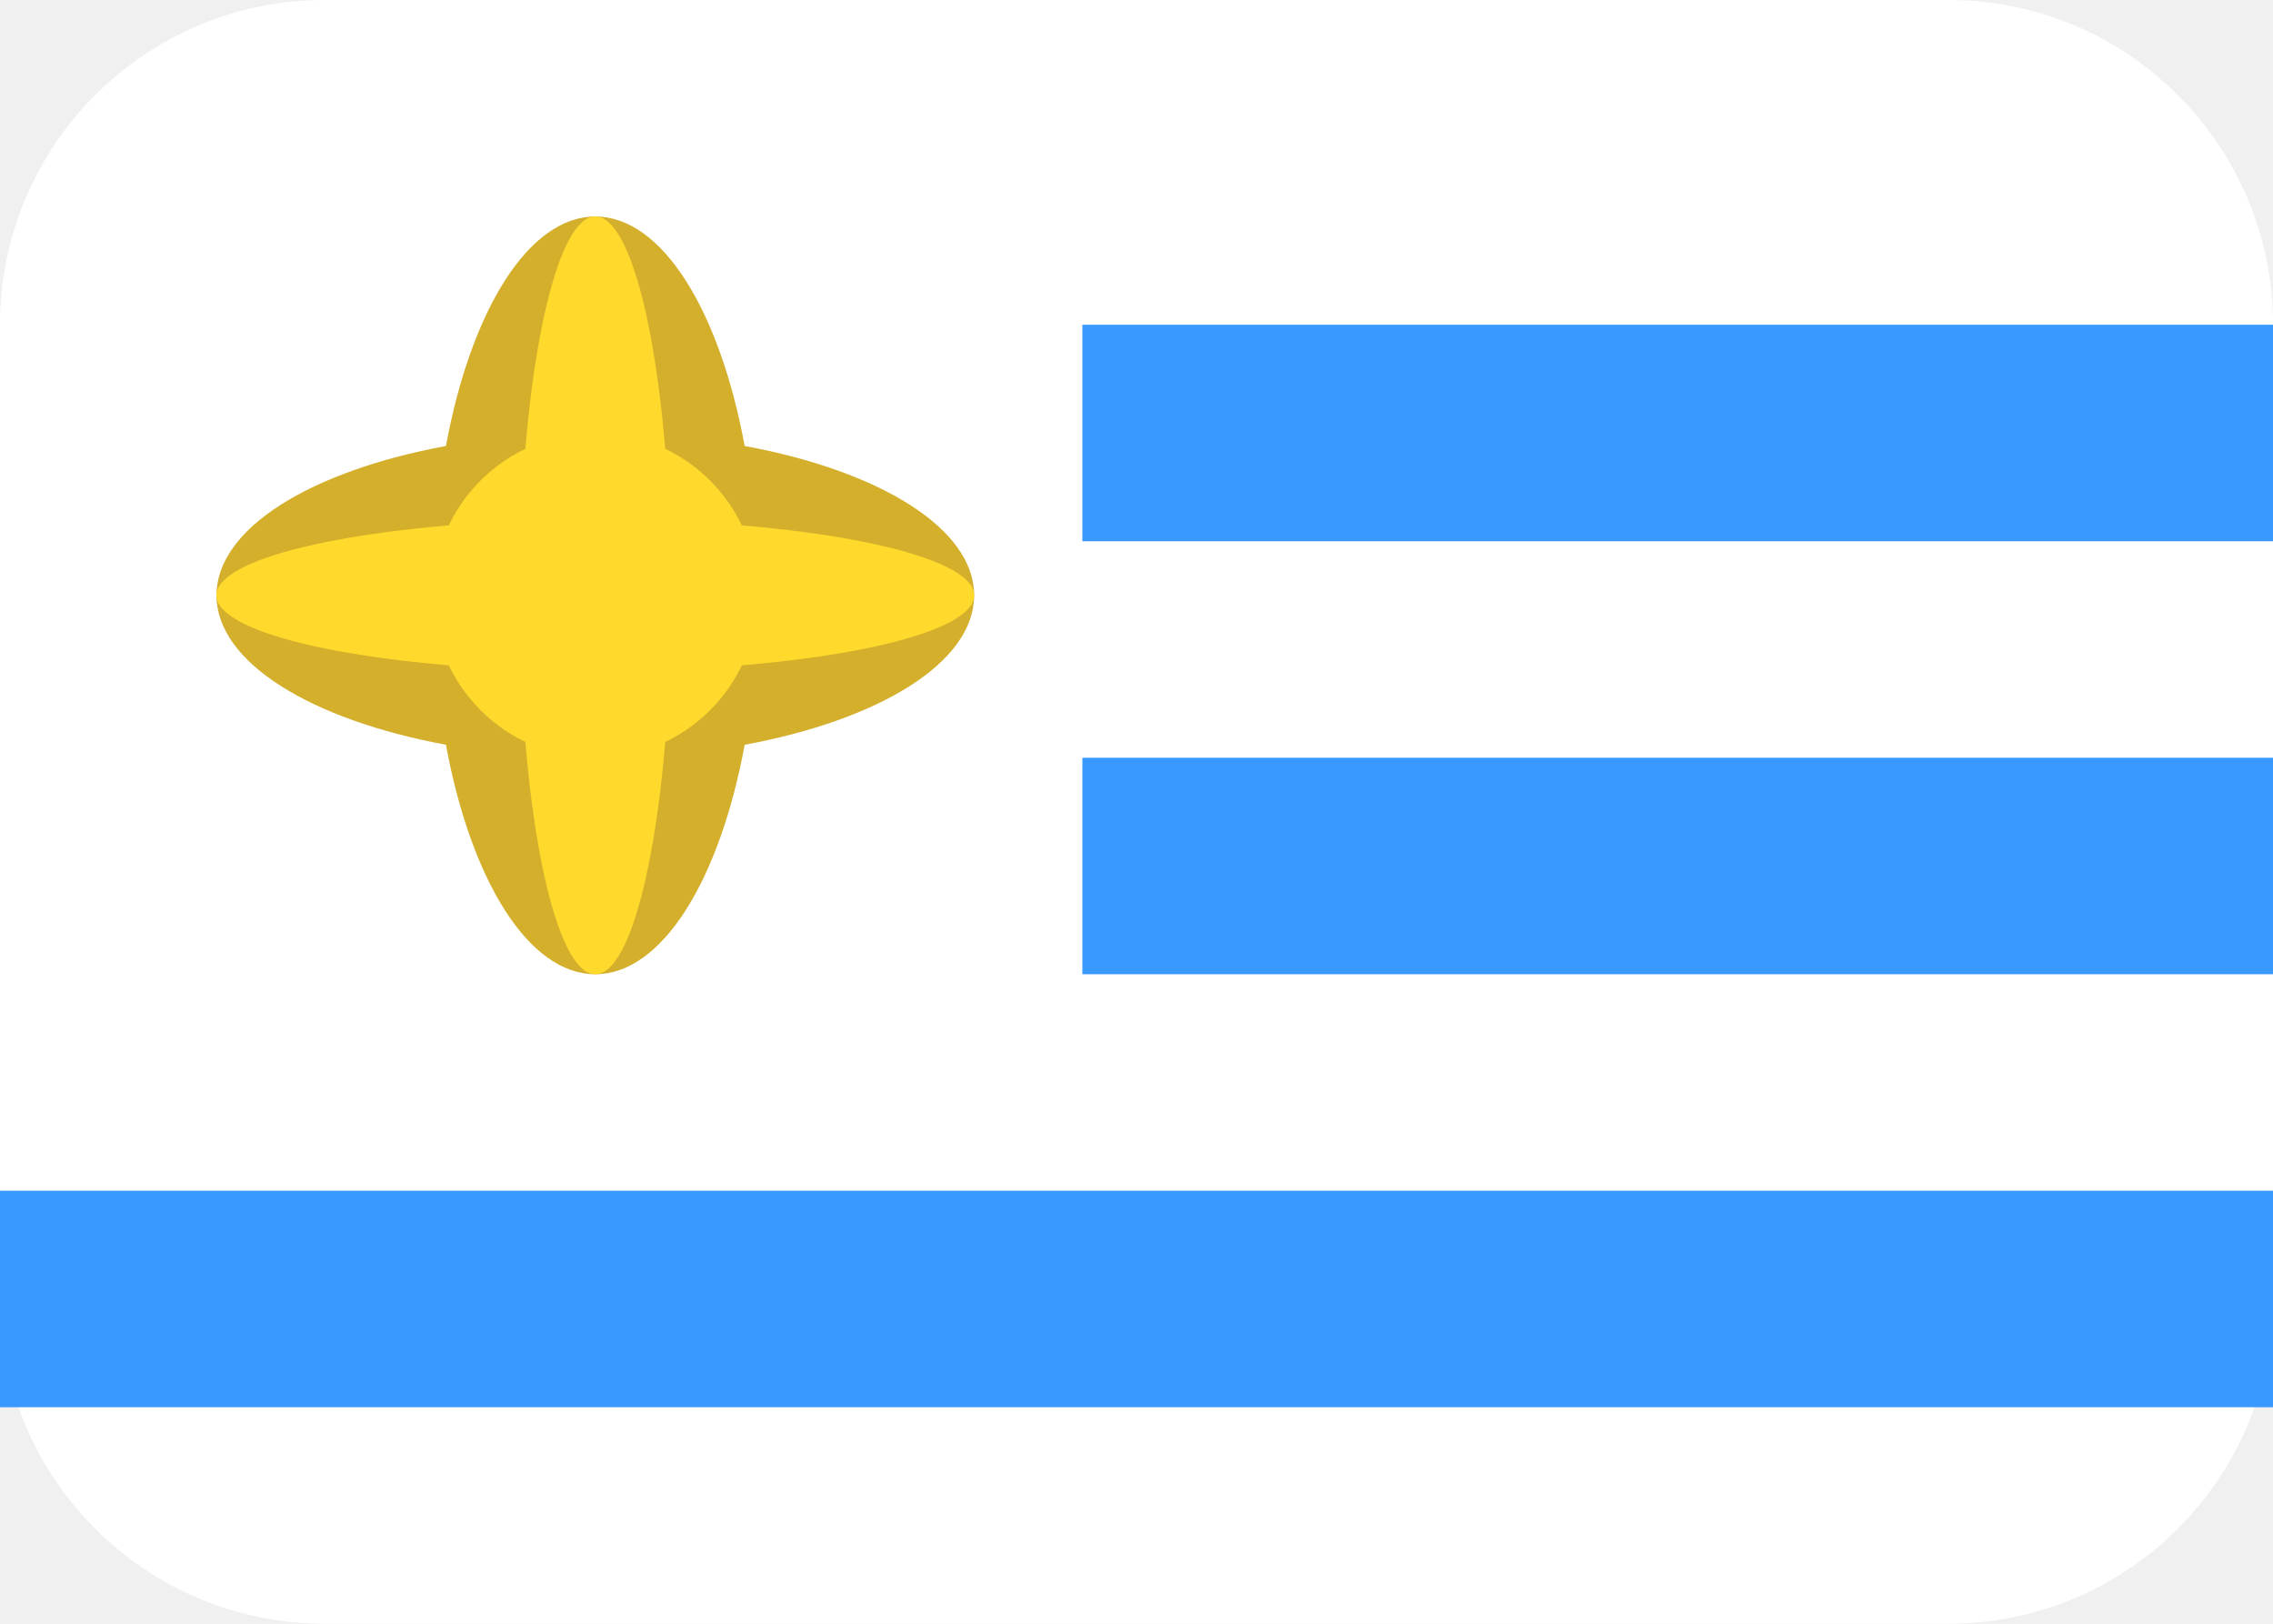
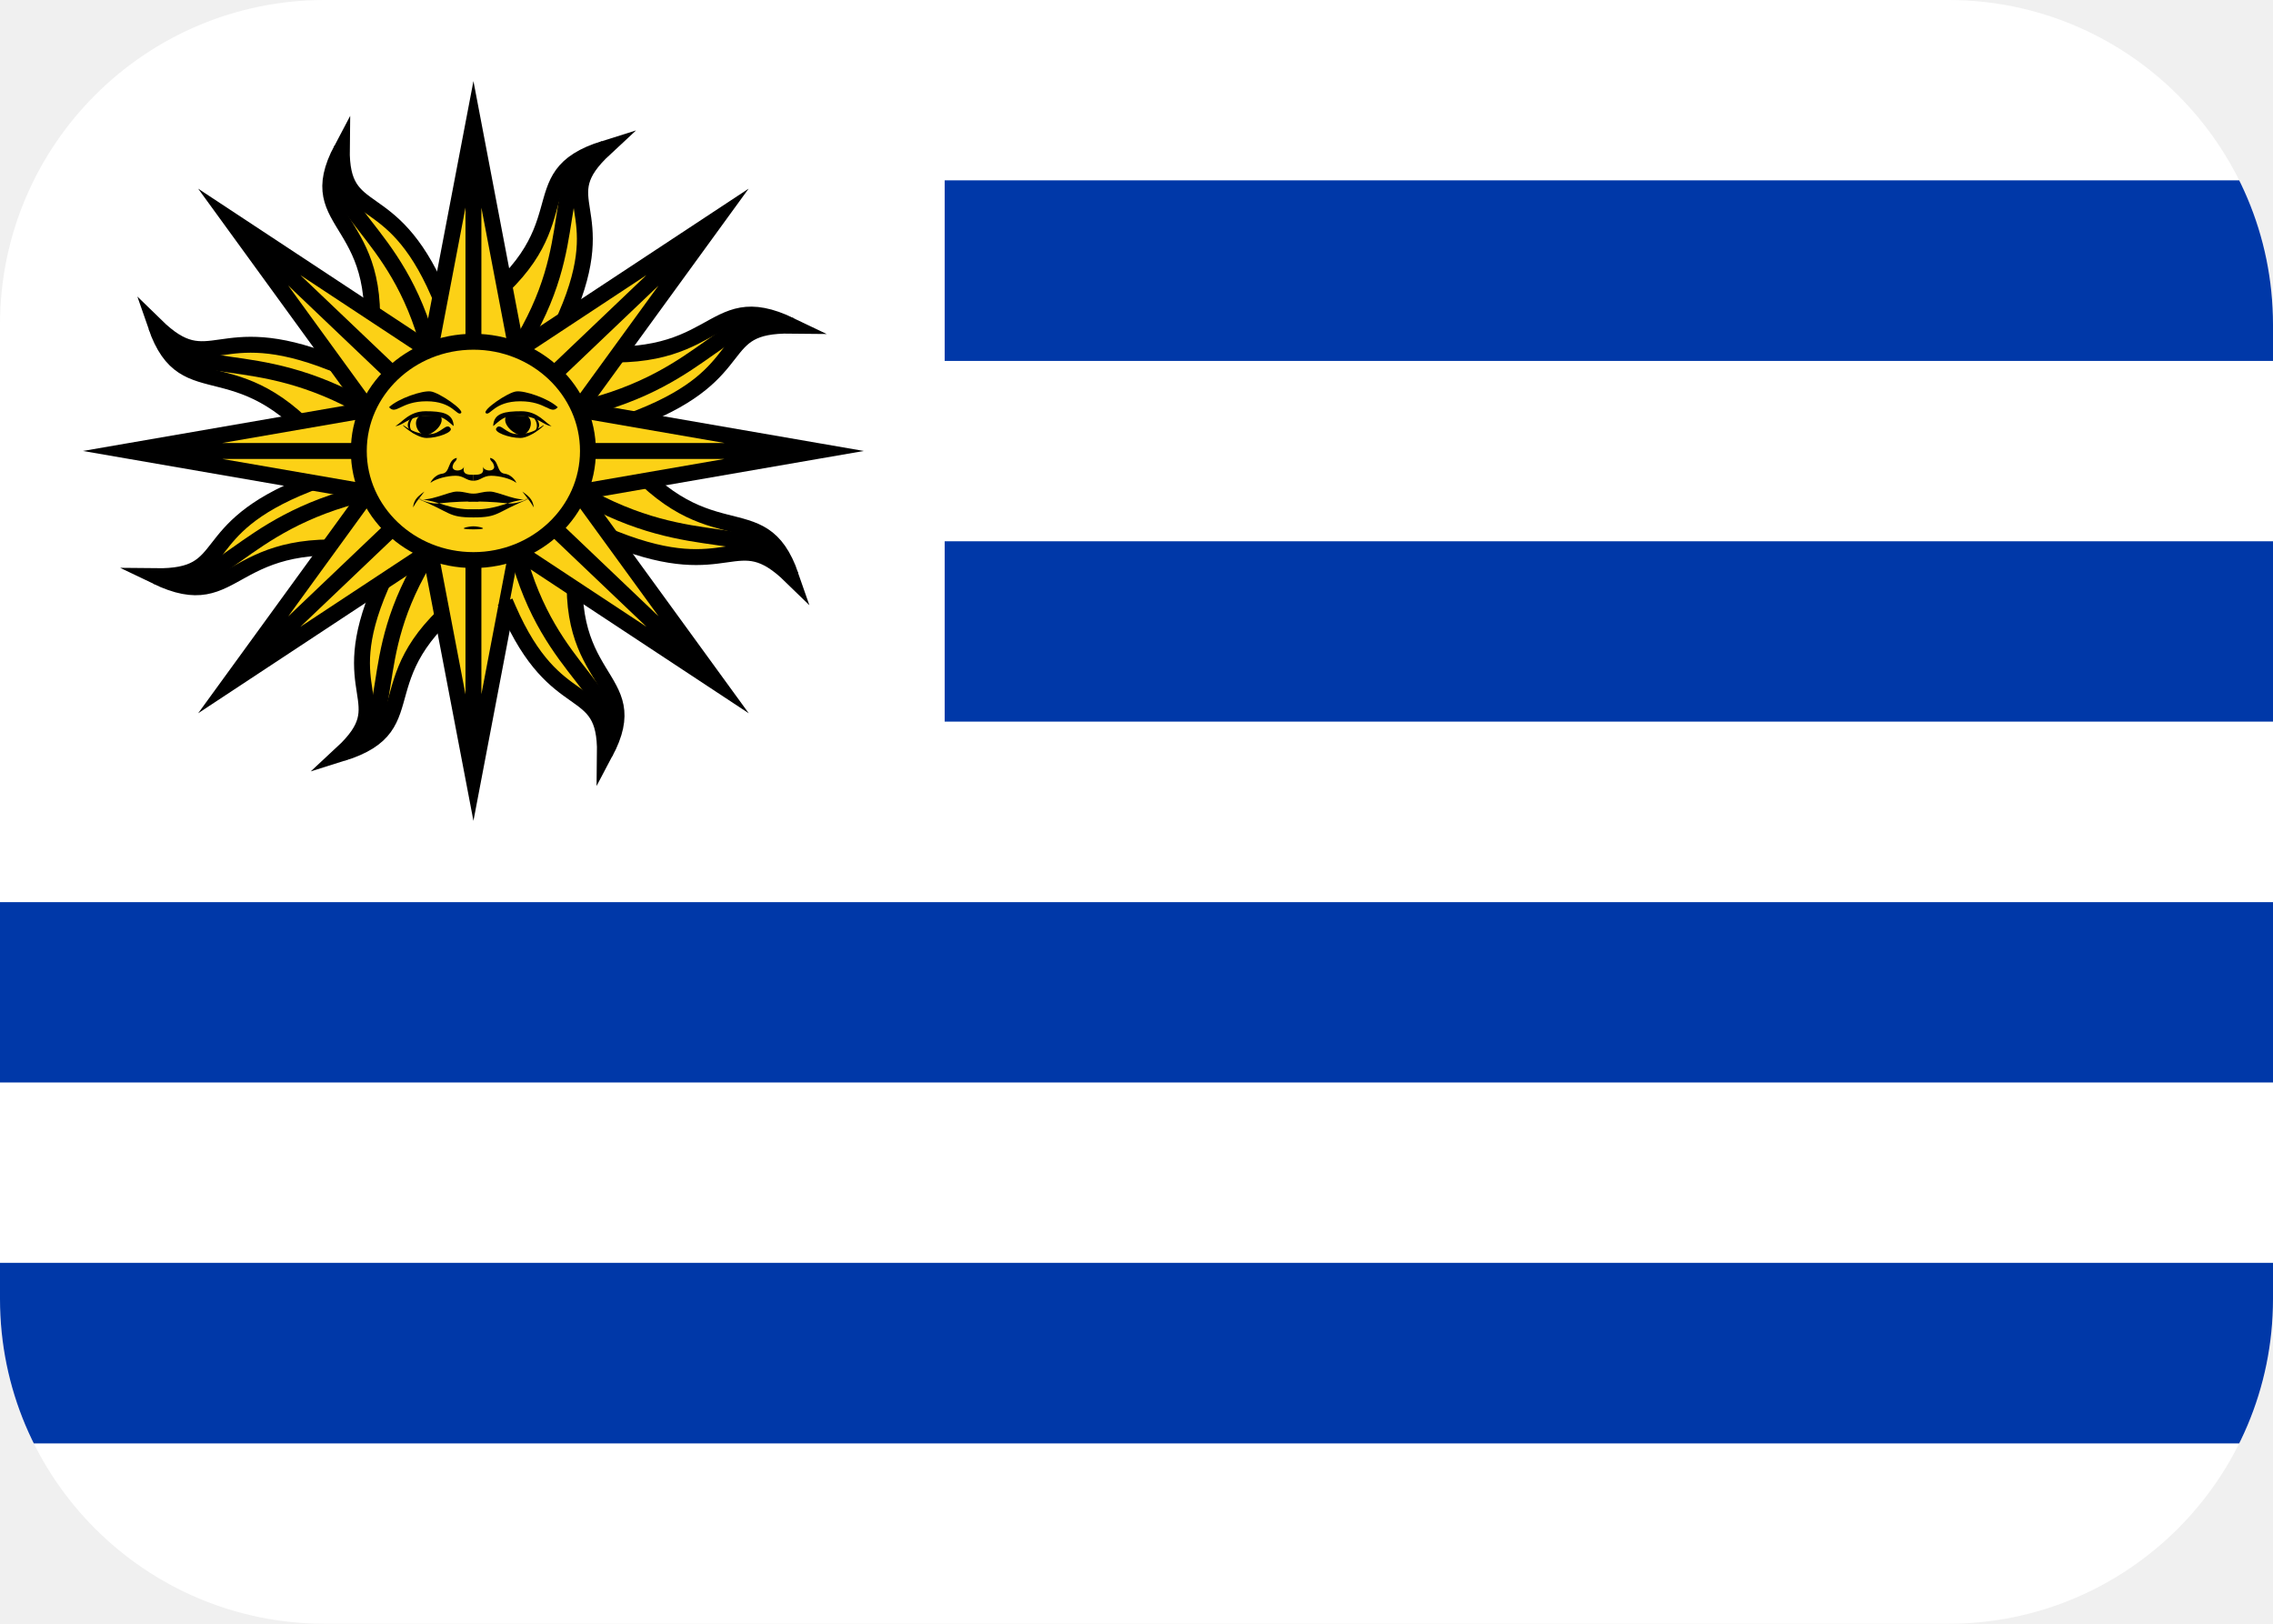
<svg xmlns="http://www.w3.org/2000/svg" width="21" height="15" viewBox="0 0 21 15" fill="none">
-   <rect width="21" height="15" rx="3" fill="white" />
-   <path fill-rule="evenodd" clip-rule="evenodd" d="M10 3H21V5H10V3ZM10 7H21V9H10V7ZM0 11H21V13H0V11Z" fill="#3A99FF" />
-   <path fill-rule="evenodd" clip-rule="evenodd" d="M6.88 6.88C6.65 8.125 6.12 9 5.5 9C4.88 9 4.35 8.126 4.12 6.88C2.875 6.65 2 6.12 2 5.5C2 4.88 2.874 4.35 4.12 4.12C4.35 2.875 4.88 2 5.5 2C6.12 2 6.65 2.874 6.88 4.12C8.125 4.35 9 4.88 9 5.5C9 6.12 8.126 6.65 6.88 6.88Z" fill="#D4AF2C" />
-   <path fill-rule="evenodd" clip-rule="evenodd" d="M6.187 6.187C6.123 7.79 5.84 9 5.5 9C5.16 9 4.877 7.79 4.813 6.187C3.21 6.123 2 5.84 2 5.5C2 5.16 3.21 4.877 4.813 4.813C4.877 3.21 5.16 2 5.5 2C5.84 2 6.123 3.21 6.187 4.813C7.79 4.877 9 5.16 9 5.5C9 5.84 7.79 6.123 6.187 6.187Z" fill="#FFDA2C" />
-   <path d="M5.5 7C6.328 7 7 6.328 7 5.5C7 4.672 6.328 4 5.5 4C4.672 4 4 4.672 4 5.5C4 6.328 4.672 7 5.5 7Z" fill="#FFDA2C" />
+   <g clip-path="url(#clip0_123_3400)">
+     <path d="M0 0H21V15H0V0Z" fill="white" />
+     <path d="M8.728 1.666H21V3.334H8.728V1.666ZM8.728 5H21V6.666H8.728V5ZM-6.10352e-05 8.334H21V10H-6.10352e-05V8.334ZM-6.10352e-05 11.666H21V13.334H-6.10352e-05V11.666Z" fill="#0038A8" />
+     <path d="M4.176 4.98L4.465 5.392C3.275 6.213 4.002 6.698 3.158 6.96C3.683 6.473 3.076 6.432 3.518 5.415" fill="#FCD116" />
+     <path d="M4.176 4.98L4.465 5.392C3.275 6.213 4.002 6.698 3.158 6.96C3.683 6.473 3.076 6.432 3.518 5.415" stroke="black" stroke-width="0.147" stroke-miterlimit="20" stroke-linecap="square" />
+     <path d="M3.969 5.097C3.312 6.128 3.743 6.695 3.158 6.96" stroke="black" stroke-width="0.147" stroke-miterlimit="20" />
+     <path d="M4.374 4.166H4.951L4.374 7.191L3.796 4.166H4.374V7.191Z" fill="#FCD116" />
+     <path d="M4.374 4.166H4.951L4.374 7.191L3.796 4.166H4.374ZM4.374 4.166V7.191" stroke="black" stroke-width="0.147" stroke-miterlimit="20" />
+     <path d="M3.629 4.608L3.528 5.095C2.077 4.873 2.231 5.706 1.439 5.323C2.172 5.332 1.773 4.894 2.841 4.473" fill="#FCD116" />
+     <path d="M3.629 4.608L3.528 5.095C2.077 4.873 2.231 5.706 1.439 5.323C2.172 5.332 1.773 4.894 2.841 4.473" stroke="black" stroke-width="0.147" stroke-miterlimit="20" stroke-linecap="square" />
+     <path d="M3.396 4.551C2.166 4.838 2.05 5.529 1.439 5.323" stroke="black" stroke-width="0.147" stroke-miterlimit="20" />
+     <path d="M4.374 4.166L4.782 4.555L2.128 6.305L3.965 3.777L4.374 4.166L2.128 6.305Z" fill="#FCD116" />
+     <path d="M4.374 4.166L4.782 4.555L2.128 6.305L3.965 3.777L4.374 4.166ZM4.374 4.166L2.128 6.305" stroke="black" stroke-width="0.147" stroke-miterlimit="20" />
+     <path d="M3.518 3.977L3.086 4.253C2.224 3.119 1.715 3.811 1.439 3.008C1.951 3.508 1.994 2.929 3.061 3.35" fill="#FCD116" />
+     <path d="M3.518 3.977L3.086 4.253C2.224 3.119 1.715 3.811 1.439 3.008C1.951 3.508 1.994 2.929 3.061 3.35" stroke="black" stroke-width="0.147" stroke-miterlimit="20" stroke-linecap="square" />
+     <path d="M3.396 3.78C2.313 3.154 1.718 3.564 1.439 3.008" stroke="black" stroke-width="0.147" stroke-miterlimit="20" />
+     <path d="M4.374 4.166V4.716L1.197 4.166L4.374 3.616V4.166H1.197Z" fill="#FCD116" />
+     <path d="M4.374 4.166V4.716L1.197 4.166L4.374 3.616V4.166ZM4.374 4.166H1.197" stroke="black" stroke-width="0.147" stroke-miterlimit="20" />
+     <path d="M3.909 3.457L3.398 3.361C3.631 1.979 2.757 2.125 3.158 1.372C3.149 2.07 3.609 1.69 4.051 2.706" fill="#FCD116" />
+     <path d="M3.909 3.457L3.398 3.361C3.631 1.979 2.757 2.125 3.158 1.372C3.149 2.07 3.609 1.69 4.051 2.706" stroke="black" stroke-width="0.147" stroke-miterlimit="20" stroke-linecap="square" />
+     <path d="M3.968 3.235C3.667 2.064 2.942 1.953 3.158 1.372" stroke="black" stroke-width="0.147" stroke-miterlimit="20" />
+     <path d="M4.374 4.166L3.965 4.555L2.128 2.027L4.782 3.777L4.374 4.166L2.128 2.027Z" fill="#FCD116" />
+     <path d="M4.374 4.166L3.965 4.555L2.128 2.027L4.782 3.777L4.374 4.166ZM4.374 4.166L2.128 2.027" stroke="black" stroke-width="0.147" stroke-miterlimit="20" />
+     <path d="M4.572 3.351L4.282 2.939C5.472 2.119 4.746 1.633 5.589 1.371C5.064 1.858 5.672 1.9 5.23 2.916" fill="#FCD116" />
+     <path d="M4.572 3.351L4.282 2.939C5.472 2.119 4.746 1.633 5.589 1.371C5.064 1.858 5.672 1.9 5.23 2.916" stroke="black" stroke-width="0.147" stroke-miterlimit="20" stroke-linecap="square" />
+     <path d="M4.779 3.234C5.435 2.203 5.005 1.636 5.589 1.371" stroke="black" stroke-width="0.147" stroke-miterlimit="20" />
+     <path d="M4.374 4.166H3.796L4.374 1.141L4.951 4.166H4.374V1.141Z" fill="#FCD116" />
+     <path d="M4.374 4.166H3.796L4.374 1.141L4.951 4.166H4.374ZM4.374 4.166V1.141" stroke="black" stroke-width="0.147" stroke-miterlimit="20" />
+     <path d="M5.118 3.723L5.219 3.237C6.67 3.458 6.516 2.626 7.308 3.008C6.575 2.999 6.974 3.437 5.907 3.858" fill="#FCD116" />
+     <path d="M5.118 3.723L5.219 3.237C6.67 3.458 6.516 2.626 7.308 3.008C6.575 2.999 6.974 3.437 5.907 3.858" stroke="black" stroke-width="0.147" stroke-miterlimit="20" stroke-linecap="square" />
+     <path d="M5.352 3.78C6.581 3.493 6.698 2.802 7.308 3.008" stroke="black" stroke-width="0.147" stroke-miterlimit="20" />
+     <path d="M4.374 4.166L3.965 3.777L6.619 2.027L4.782 4.554L4.374 4.166L6.619 2.027Z" fill="#FCD116" />
+     <path d="M4.374 4.166L3.965 3.777L6.619 2.027L4.782 4.554L4.374 4.166ZM4.374 4.166L6.619 2.027" stroke="black" stroke-width="0.147" stroke-miterlimit="20" />
+     <path d="M5.229 4.354L5.662 4.078C6.523 5.212 7.032 4.52 7.308 5.323C6.796 4.824 6.753 5.402 5.686 4.981" fill="#FCD116" />
+     <path d="M5.229 4.354L5.662 4.078C6.523 5.212 7.032 4.52 7.308 5.323C6.796 4.824 6.753 5.402 5.686 4.981" stroke="black" stroke-width="0.147" stroke-miterlimit="20" stroke-linecap="square" />
+     <path d="M5.352 4.551C6.434 5.177 7.029 4.767 7.308 5.323" stroke="black" stroke-width="0.147" stroke-miterlimit="20" />
+     <path d="M4.374 4.166V3.616L7.55 4.166L4.374 4.716V4.166H7.55Z" fill="#FCD116" />
+     <path d="M4.374 4.166V3.616L7.55 4.166L4.374 4.716V4.166ZM4.374 4.166H7.55" stroke="black" stroke-width="0.147" stroke-miterlimit="20" />
+     <path d="M4.839 4.875L5.349 4.971C5.117 6.353 5.991 6.207 5.589 6.96C5.598 6.262 5.138 6.642 4.696 5.626" fill="#FCD116" />
+     <path d="M4.839 4.875L5.349 4.971C5.117 6.353 5.991 6.207 5.589 6.96C5.598 6.262 5.138 6.642 4.696 5.626" stroke="black" stroke-width="0.147" stroke-miterlimit="20" stroke-linecap="square" />
+     <path d="M4.779 5.097C5.08 6.268 5.805 6.379 5.589 6.96" stroke="black" stroke-width="0.147" stroke-miterlimit="20" />
+     <path d="M4.374 4.166L4.782 3.777L6.62 6.305L3.965 4.554L4.374 4.166L6.62 6.305Z" fill="#FCD116" />
+     <path d="M4.374 4.166L4.782 3.777L6.62 6.305L3.965 4.554L4.374 4.166ZM4.374 4.166L6.62 6.305" stroke="black" stroke-width="0.147" stroke-miterlimit="20" />
+     <path d="M4.374 5.174C4.958 5.174 5.432 4.723 5.432 4.166C5.432 3.609 4.958 3.157 4.374 3.157C3.789 3.157 3.315 3.609 3.315 4.166C3.315 4.723 3.789 5.174 4.374 5.174Z" fill="#FCD116" stroke="black" stroke-width="0.147" stroke-miterlimit="20" />
+     <path d="M5.153 3.762C5.086 3.836 5.048 3.707 4.807 3.707C4.566 3.707 4.528 3.845 4.489 3.817C4.451 3.79 4.691 3.625 4.769 3.616C4.846 3.606 5.067 3.68 5.153 3.762ZM4.874 3.845C4.942 3.9 4.884 4.019 4.817 4.019C4.749 4.019 4.624 3.909 4.682 3.836" fill="black" />
+     <path d="M4.557 3.927C4.566 3.817 4.663 3.799 4.817 3.799C4.971 3.799 5.038 3.909 5.096 3.936C5.028 3.936 4.971 3.845 4.817 3.845C4.663 3.845 4.663 3.845 4.557 3.936M4.586 3.955C4.624 3.9 4.672 4.01 4.778 4.01C4.884 4.01 4.942 3.982 5.009 3.936C5.076 3.891 4.913 4.046 4.807 4.046C4.701 4.046 4.557 3.991 4.586 3.955Z" fill="black" />
+     <path d="M4.913 4.01C5.038 3.946 4.961 3.854 4.913 3.836C4.932 3.854 5.009 3.946 4.913 4.01ZM4.374 4.56C4.431 4.56 4.451 4.541 4.528 4.541C4.605 4.541 4.788 4.642 4.893 4.606C4.672 4.688 4.759 4.633 4.374 4.633H4.326M4.932 4.688C4.893 4.624 4.903 4.642 4.826 4.541C4.903 4.596 4.922 4.624 4.932 4.688ZM4.374 4.78C4.614 4.78 4.576 4.734 4.893 4.606C4.662 4.633 4.614 4.706 4.374 4.706H4.326M4.374 4.441C4.441 4.441 4.46 4.395 4.537 4.395C4.614 4.395 4.72 4.422 4.768 4.459C4.778 4.468 4.739 4.386 4.662 4.376C4.585 4.367 4.614 4.248 4.528 4.23C4.528 4.266 4.557 4.257 4.566 4.312C4.566 4.358 4.48 4.358 4.46 4.312C4.48 4.386 4.422 4.386 4.374 4.386" fill="black" />
+     <path d="M3.594 3.762C3.662 3.836 3.7 3.707 3.941 3.707C4.181 3.707 4.22 3.845 4.258 3.817C4.297 3.79 4.056 3.625 3.979 3.616C3.902 3.606 3.681 3.68 3.594 3.762ZM3.873 3.845C3.806 3.9 3.864 4.019 3.931 4.019C3.998 4.019 4.124 3.909 4.066 3.836" fill="black" />
+     <path d="M4.191 3.927C4.181 3.817 4.085 3.799 3.931 3.799C3.777 3.799 3.71 3.909 3.652 3.936C3.719 3.936 3.777 3.845 3.931 3.845C4.085 3.845 4.085 3.845 4.191 3.936M4.162 3.955C4.123 3.9 4.075 4.01 3.969 4.01C3.864 4.01 3.806 3.982 3.738 3.936C3.671 3.891 3.835 4.046 3.941 4.046C4.046 4.046 4.191 3.991 4.162 3.955Z" fill="black" />
+     <path d="M3.835 4.01C3.71 3.946 3.787 3.854 3.835 3.836C3.816 3.854 3.739 3.946 3.835 4.01ZM4.374 4.56C4.316 4.56 4.297 4.541 4.22 4.541C4.143 4.541 3.96 4.642 3.854 4.606C4.075 4.688 3.989 4.633 4.374 4.633H4.422M3.816 4.688C3.854 4.624 3.844 4.642 3.921 4.541C3.844 4.596 3.825 4.624 3.816 4.688ZM4.374 4.78C4.133 4.78 4.172 4.734 3.854 4.606C4.085 4.633 4.133 4.706 4.374 4.706H4.422M4.374 4.441C4.306 4.441 4.287 4.395 4.21 4.395C4.133 4.395 4.027 4.422 3.979 4.459C3.97 4.468 4.008 4.386 4.085 4.376C4.162 4.367 4.133 4.248 4.22 4.23C4.22 4.266 4.191 4.257 4.181 4.312C4.181 4.358 4.268 4.358 4.287 4.312C4.268 4.386 4.326 4.386 4.374 4.386" fill="black" />
+     <path d="M4.374 4.862C4.326 4.862 4.2 4.89 4.374 4.89C4.547 4.89 4.422 4.862 4.374 4.862Z" fill="black" />
+   </g>
+   <defs>
+     <clipPath id="clip0_123_3400">
+       <rect width="21" height="15" rx="3" fill="white" />
+     </clipPath>
+   </defs>
</svg>
